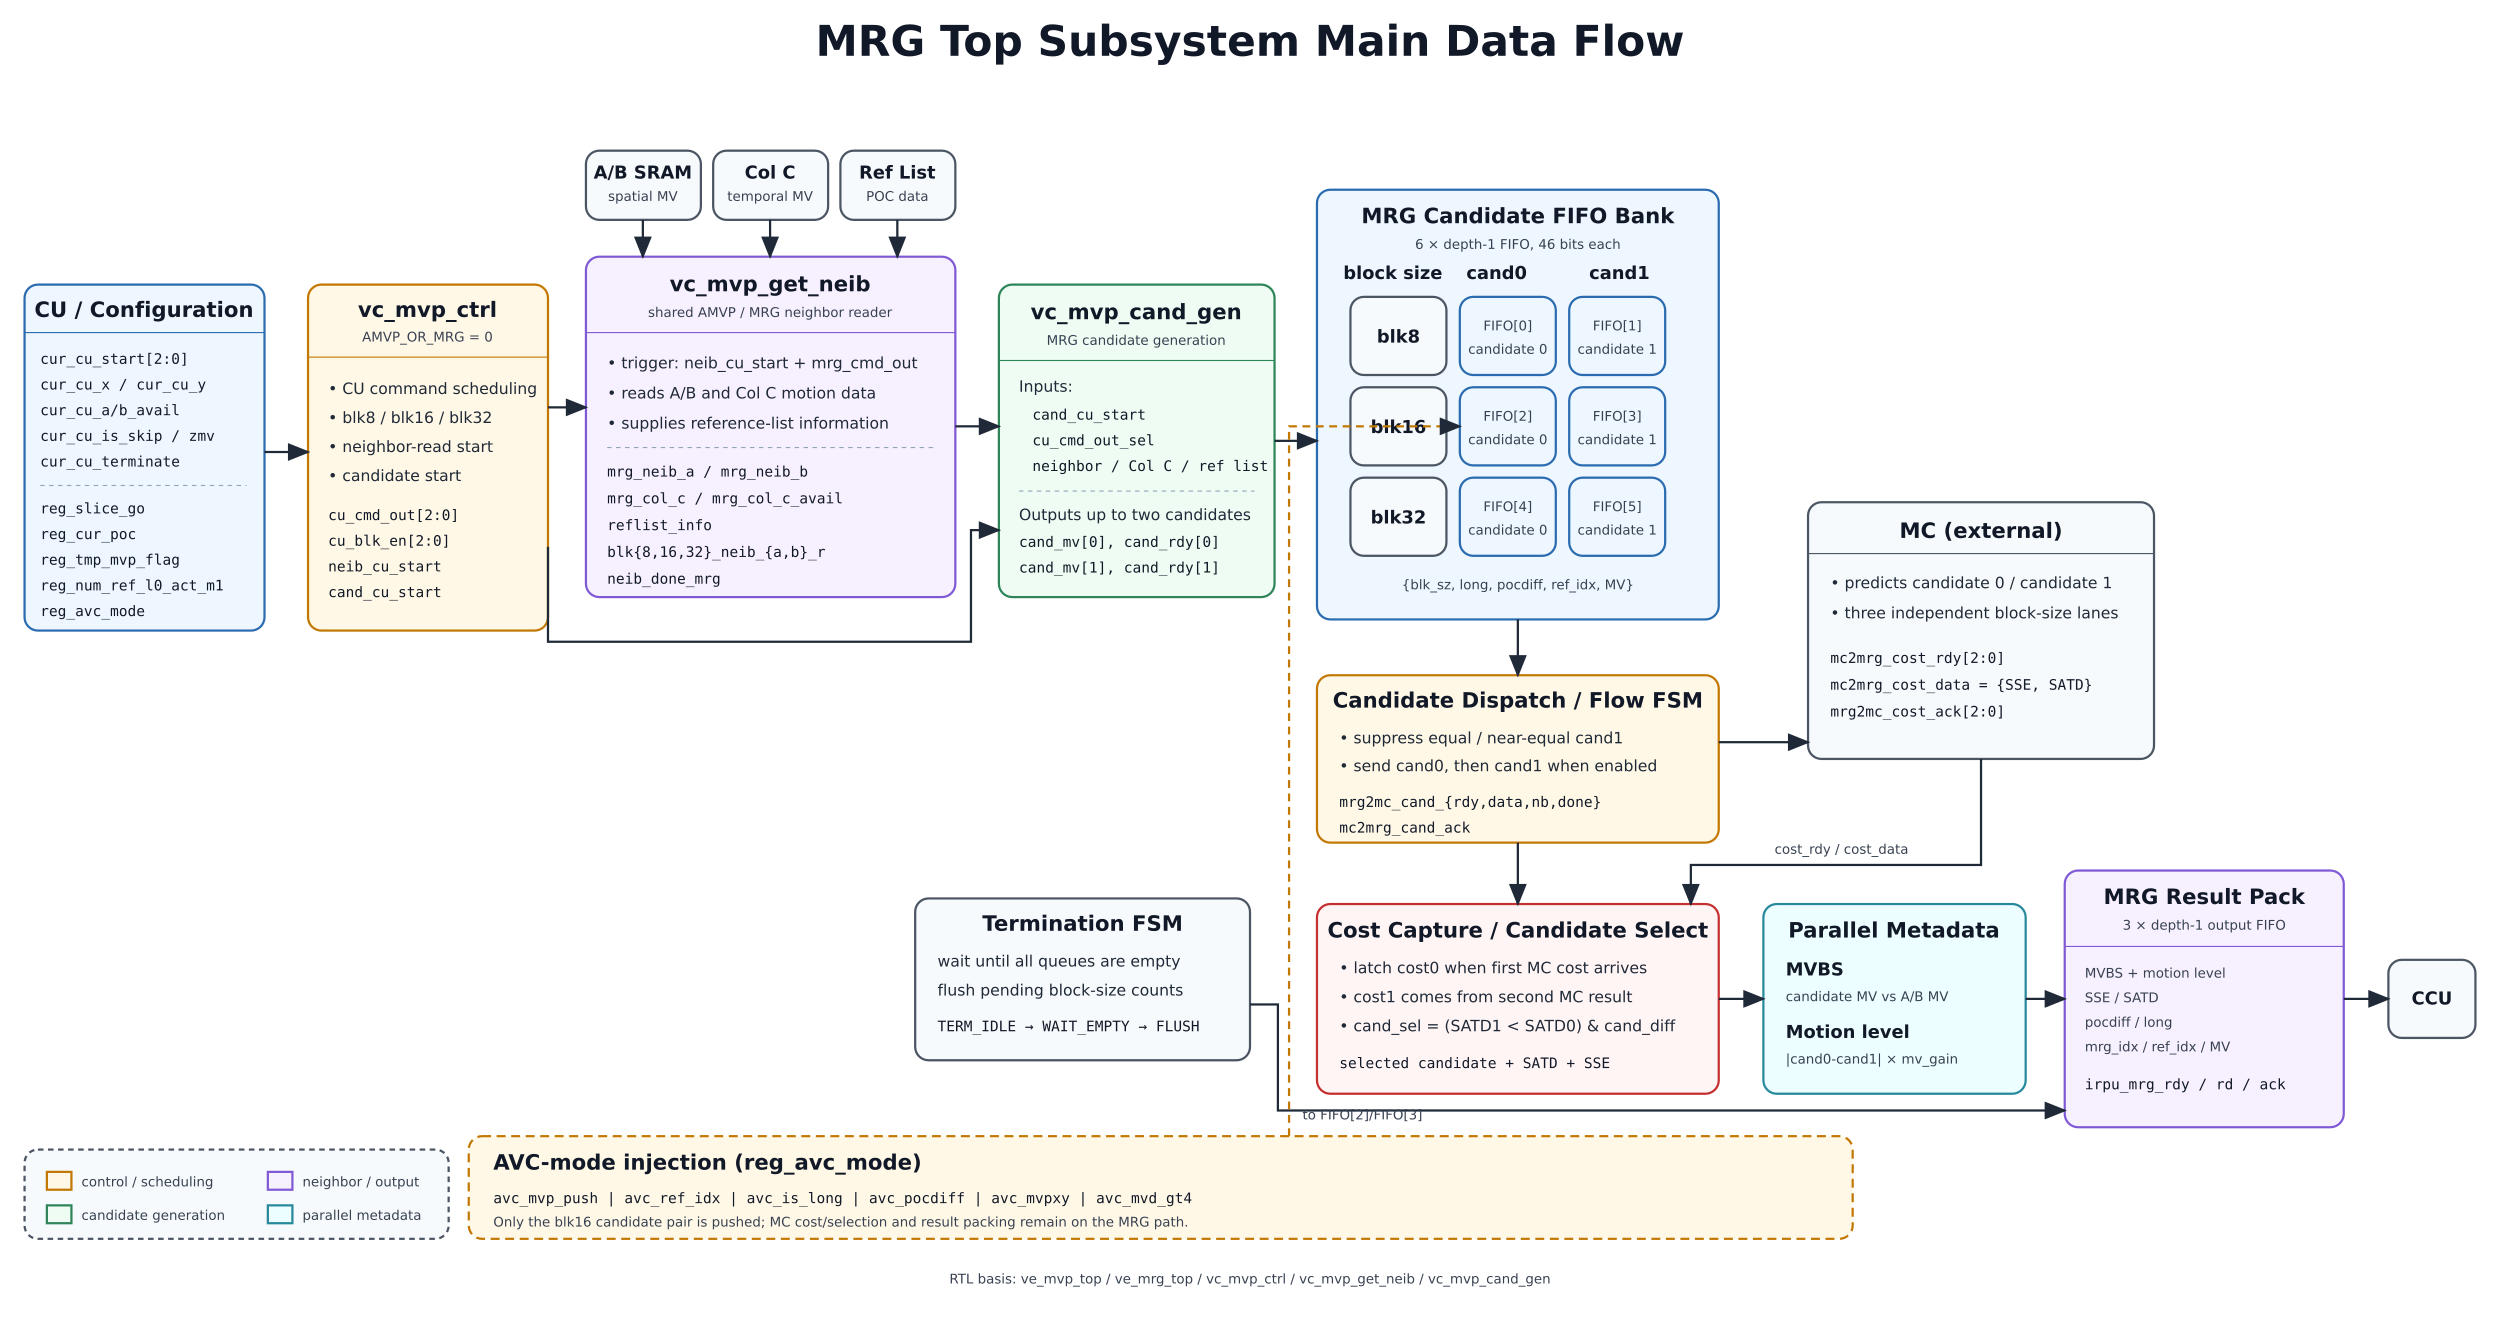
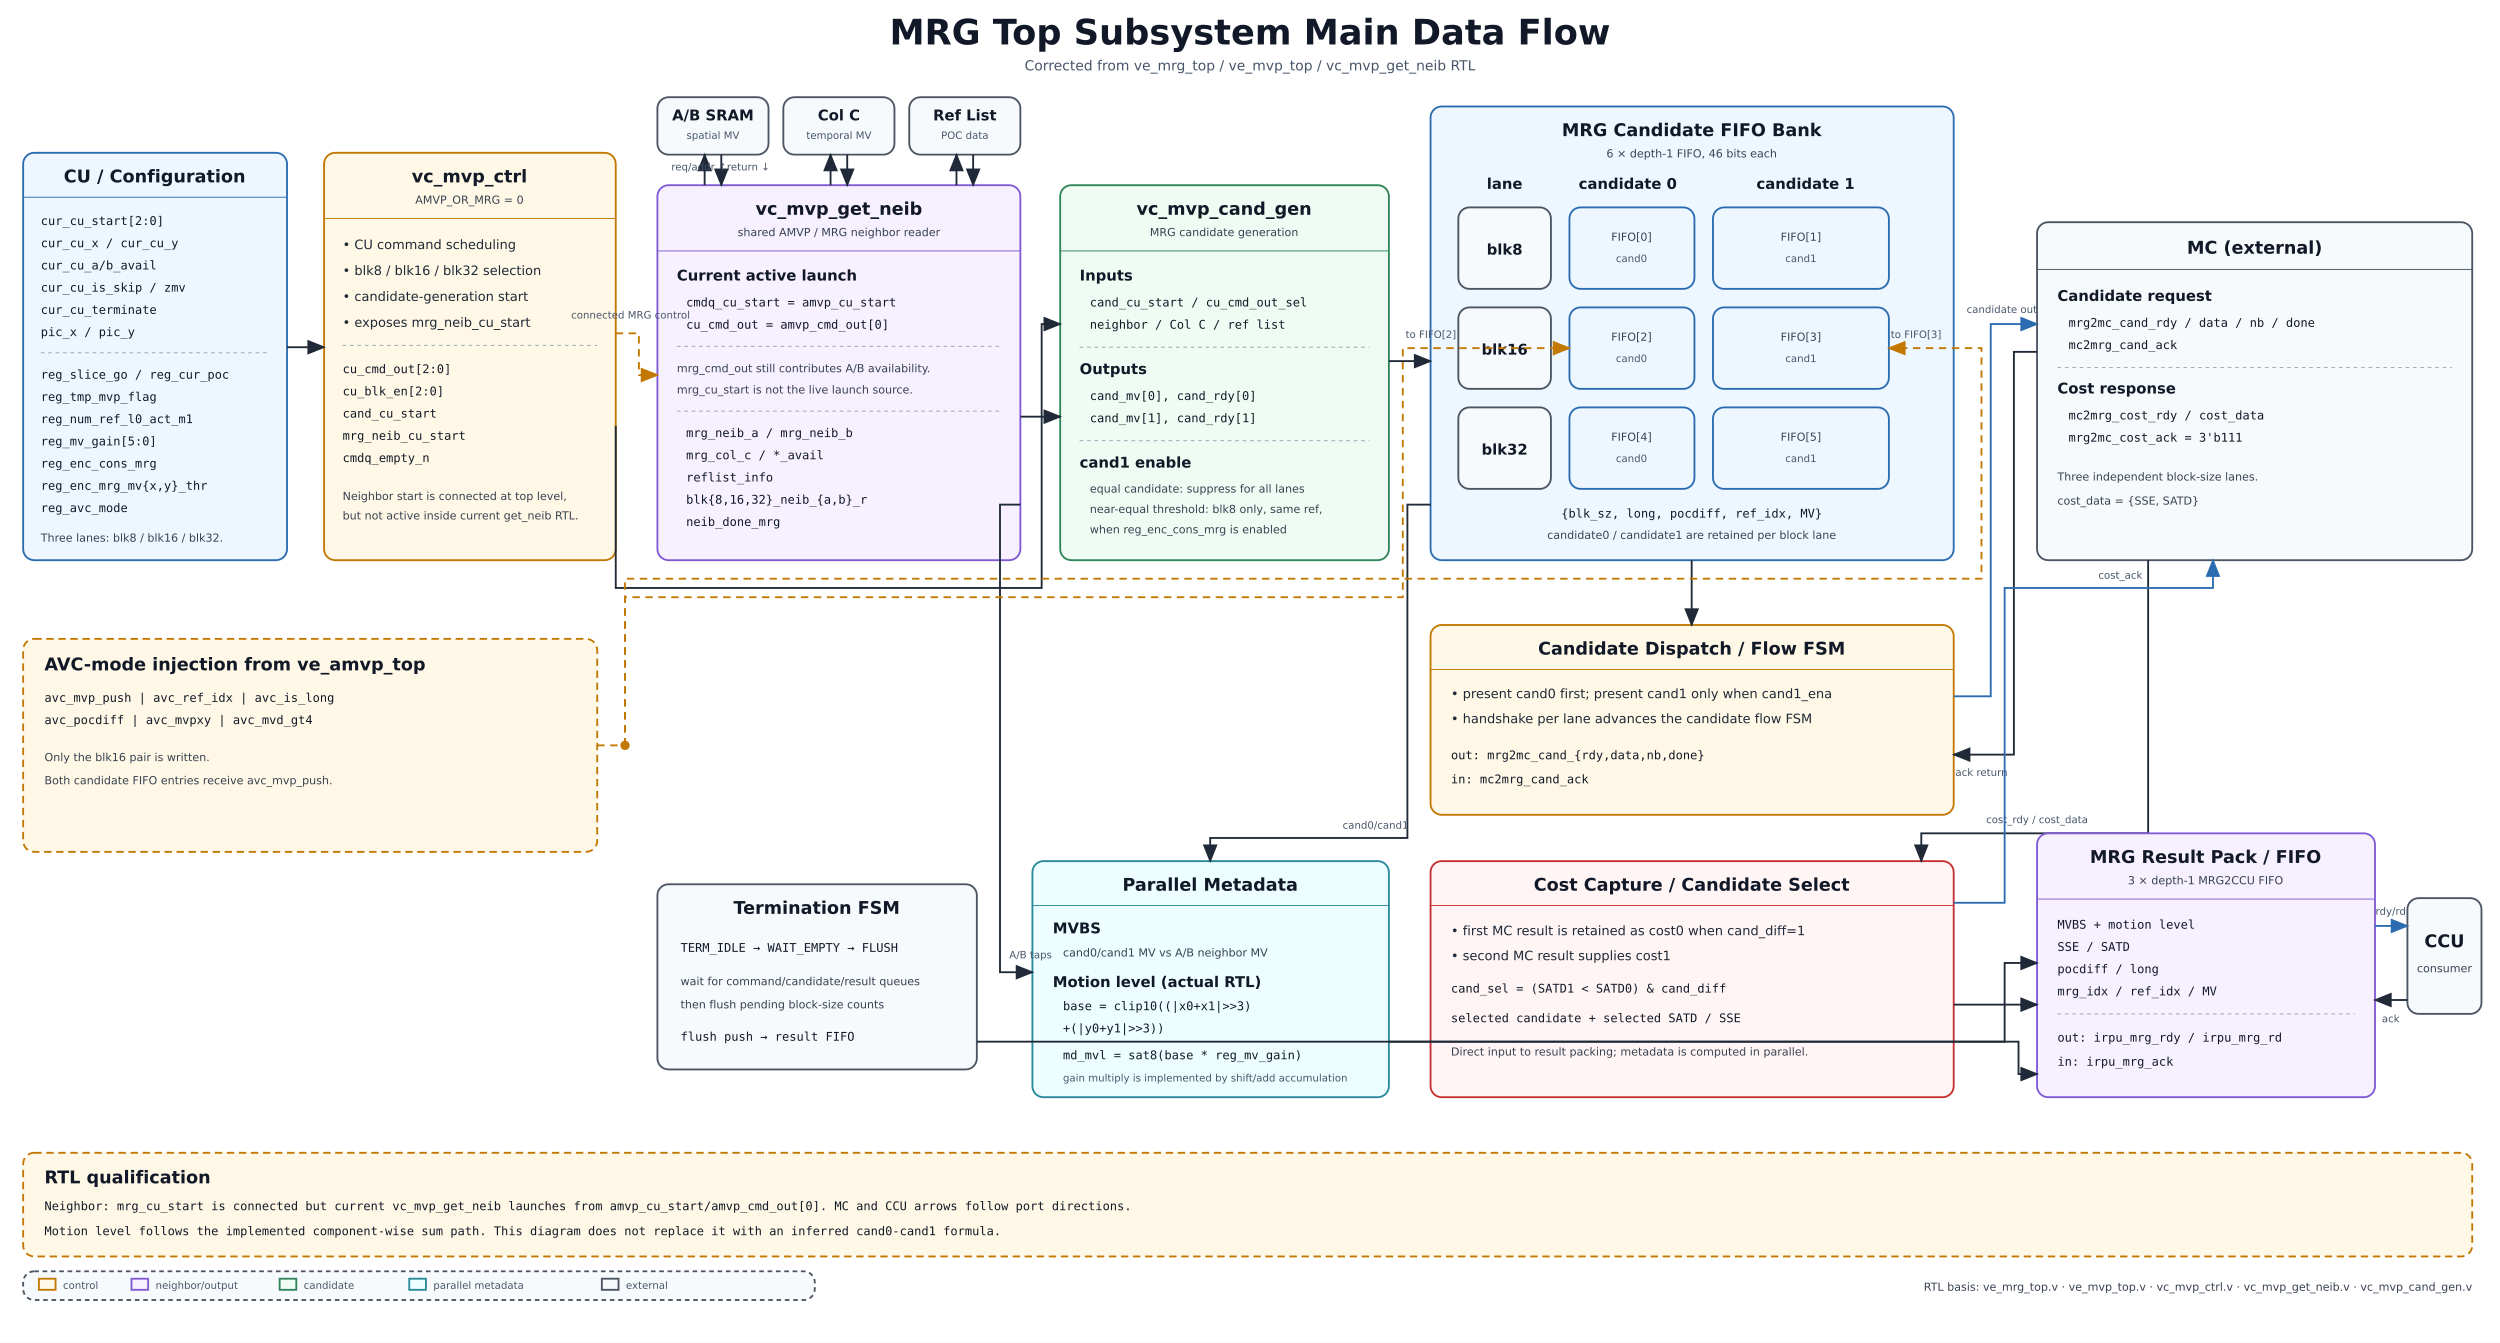
- <svg xmlns="http://www.w3.org/2000/svg" width="2240" height="1180" viewBox="0 0 2240 1180">
+ <svg xmlns="http://www.w3.org/2000/svg" width="2700" height="1450" viewBox="0 0 2700 1450">
  <defs>
    <marker id="arrow" markerWidth="10" markerHeight="8" refX="9" refY="4" orient="auto" markerUnits="strokeWidth">
      <path d="M0,0 L10,4 L0,8 Z" fill="#1f2937" />
    </marker>
+     <marker id="arrow-blue" markerWidth="10" markerHeight="8" refX="9" refY="4" orient="auto" markerUnits="strokeWidth">
+       <path d="M0,0 L10,4 L0,8 Z" fill="#2b6cb0" />
+     </marker>
+     <marker id="arrow-orange" markerWidth="10" markerHeight="8" refX="9" refY="4" orient="auto" markerUnits="strokeWidth">
+       <path d="M0,0 L10,4 L0,8 Z" fill="#c27803" />
+     </marker>
    <style>
-       .title{font:700 38px 'DejaVu Sans',sans-serif;fill:#111827}
-       .h1{font:700 19px 'DejaVu Sans',sans-serif;fill:#111827}
-       .h2{font:700 16px 'DejaVu Sans',sans-serif;fill:#111827}
-       .txt{font:14px 'DejaVu Sans',sans-serif;fill:#1f2937}
-       .sig{font:13px 'DejaVu Sans Mono',monospace;fill:#111827}
-       .small{font:12px 'DejaVu Sans',sans-serif;fill:#374151}
-       .line{fill:none;stroke:#1f2937;stroke-width:2;marker-end:url(#arrow)}
-       .dash{fill:none;stroke:#c27803;stroke-width:2;stroke-dasharray:7 5;marker-end:url(#arrow)}
-       .blue{fill:#eef7ff;stroke:#2b6cb0;stroke-width:2}
-       .orange{fill:#fff8e6;stroke:#c27803;stroke-width:2}
-       .purple{fill:#f7f0ff;stroke:#805ad5;stroke-width:2}
-       .green{fill:#effcf3;stroke:#2f855a;stroke-width:2}
-       .red{fill:#fff5f5;stroke:#c53030;stroke-width:2}
-       .cyan{fill:#ecfeff;stroke:#27899b;stroke-width:2}
-       .gray{fill:#f7fafc;stroke:#4b5563;stroke-width:2}
-       .round{rx:12;ry:12}
-       .sep{stroke:#94a3b8;stroke-width:1;stroke-dasharray:4 4}
+       .title{font:700 38px 'DejaVu Sans',sans-serif;fill:#111827}.subtitle{font:15px 'DejaVu Sans',sans-serif;fill:#475569}
+       .h1{font:700 19px 'DejaVu Sans',sans-serif;fill:#111827}.h2{font:700 16px 'DejaVu Sans',sans-serif;fill:#111827}
+       .txt{font:14px 'DejaVu Sans',sans-serif;fill:#1f2937}.sig{font:13px 'DejaVu Sans Mono',monospace;fill:#111827}
+       .small{font:12px 'DejaVu Sans',sans-serif;fill:#374151}.tiny{font:11px 'DejaVu Sans',sans-serif;fill:#475569}
+       .line{fill:none;stroke:#1f2937;stroke-width:2;marker-end:url(#arrow)}.blue-line{fill:none;stroke:#2b6cb0;stroke-width:2;marker-end:url(#arrow-blue)}
+       .dash{fill:none;stroke:#c27803;stroke-width:2;stroke-dasharray:8 6;marker-end:url(#arrow-orange)}.plain-dash{fill:none;stroke:#c27803;stroke-width:2;stroke-dasharray:8 6}
+       .blue{fill:#eef7ff;stroke:#2b6cb0;stroke-width:2}.orange{fill:#fff8e6;stroke:#c27803;stroke-width:2}
+       .purple{fill:#f7f0ff;stroke:#805ad5;stroke-width:2}.green{fill:#effcf3;stroke:#2f855a;stroke-width:2}
+       .red{fill:#fff5f5;stroke:#c53030;stroke-width:2}.cyan{fill:#ecfeff;stroke:#27899b;stroke-width:2}
+       .gray{fill:#f7fafc;stroke:#4b5563;stroke-width:2}.round{rx:12;ry:12}.sep{stroke:#94a3b8;stroke-width:1;stroke-dasharray:4 4}
    </style>
  </defs>
-   <rect x="0" y="0" width="2240" height="1180" fill="#ffffff" />
-   <text x="1120" y="50" text-anchor="middle" class="title">MRG Top Subsystem Main Data Flow</text>
-   <rect x="22" y="255" width="215" height="310" class="blue round" />
-   <text x="129" y="284" text-anchor="middle" class="h1">CU / Configuration</text>
-   <line x1="22" y1="298" x2="237" y2="298" stroke="#2b6cb0" />
-   <text x="36" y="326" class="sig">cur_cu_start[2:0]</text>
-   <text x="36" y="349" class="sig">cur_cu_x / cur_cu_y</text>
-   <text x="36" y="372" class="sig">cur_cu_a/b_avail</text>
-   <text x="36" y="395" class="sig">cur_cu_is_skip / zmv</text>
-   <text x="36" y="418" class="sig">cur_cu_terminate</text>
-   <line x1="36" y1="435" x2="221" y2="435" class="sep" />
-   <text x="36" y="460" class="sig">reg_slice_go</text>
-   <text x="36" y="483" class="sig">reg_cur_poc</text>
-   <text x="36" y="506" class="sig">reg_tmp_mvp_flag</text>
-   <text x="36" y="529" class="sig">reg_num_ref_l0_act_m1</text>
-   <text x="36" y="552" class="sig">reg_avc_mode</text>
-   <rect x="276" y="255" width="215" height="310" class="orange round" />
-   <text x="383" y="284" text-anchor="middle" class="h1">vc_mvp_ctrl</text>
-   <text x="383" y="306" text-anchor="middle" class="small">AMVP_OR_MRG = 0</text>
-   <line x1="276" y1="320" x2="491" y2="320" stroke="#c27803" />
-   <text x="294" y="353" class="txt">• CU command scheduling</text>
-   <text x="294" y="379" class="txt">• blk8 / blk16 / blk32</text>
-   <text x="294" y="405" class="txt">• neighbor-read start</text>
-   <text x="294" y="431" class="txt">• candidate start</text>
-   <text x="294" y="466" class="sig">cu_cmd_out[2:0]</text>
-   <text x="294" y="489" class="sig">cu_blk_en[2:0]</text>
-   <text x="294" y="512" class="sig">neib_cu_start</text>
-   <text x="294" y="535" class="sig">cand_cu_start</text>
-   <path d="M237 405 H276" class="line" />
-   <rect x="525" y="135" width="103" height="62" class="gray round" />
-   <rect x="639" y="135" width="103" height="62" class="gray round" />
-   <rect x="753" y="135" width="103" height="62" class="gray round" />
-   <text x="576" y="160" text-anchor="middle" class="h2">A/B SRAM</text>
-   <text x="576" y="180" text-anchor="middle" class="small">spatial MV</text>
-   <text x="690" y="160" text-anchor="middle" class="h2">Col C</text>
-   <text x="690" y="180" text-anchor="middle" class="small">temporal MV</text>
-   <text x="804" y="160" text-anchor="middle" class="h2">Ref List</text>
-   <text x="804" y="180" text-anchor="middle" class="small">POC data</text>
-   <rect x="525" y="230" width="331" height="305" class="purple round" />
-   <text x="690" y="261" text-anchor="middle" class="h1">vc_mvp_get_neib</text>
-   <text x="690" y="284" text-anchor="middle" class="small">shared AMVP / MRG neighbor reader</text>
-   <line x1="525" y1="298" x2="856" y2="298" stroke="#805ad5" />
-   <text x="544" y="330" class="txt">• trigger: neib_cu_start + mrg_cmd_out</text>
-   <text x="544" y="357" class="txt">• reads A/B and Col C motion data</text>
-   <text x="544" y="384" class="txt">• supplies reference-list information</text>
-   <line x1="544" y1="401" x2="837" y2="401" class="sep" />
-   <text x="544" y="427" class="sig">mrg_neib_a / mrg_neib_b</text>
-   <text x="544" y="451" class="sig">mrg_col_c / mrg_col_c_avail</text>
-   <text x="544" y="475" class="sig">reflist_info</text>
-   <text x="544" y="499" class="sig">blk{8,16,32}_neib_{a,b}_r</text>
-   <text x="544" y="523" class="sig">neib_done_mrg</text>
-   <path d="M576 197 V230" class="line" />
-   <path d="M690 197 V230" class="line" />
-   <path d="M804 197 V230" class="line" />
-   <path d="M491 365 H525" class="line" />
-   <rect x="895" y="255" width="247" height="280" class="green round" />
-   <text x="1018" y="286" text-anchor="middle" class="h1">vc_mvp_cand_gen</text>
-   <text x="1018" y="309" text-anchor="middle" class="small">MRG candidate generation</text>
-   <line x1="895" y1="323" x2="1142" y2="323" stroke="#2f855a" />
-   <text x="913" y="351" class="txt">Inputs:</text>
-   <text x="925" y="376" class="sig">cand_cu_start</text>
-   <text x="925" y="399" class="sig">cu_cmd_out_sel</text>
-   <text x="925" y="422" class="sig">neighbor / Col C / ref list</text>
-   <line x1="913" y1="440" x2="1124" y2="440" class="sep" />
-   <text x="913" y="466" class="txt">Outputs up to two candidates</text>
-   <text x="913" y="490" class="sig">cand_mv[0], cand_rdy[0]</text>
-   <text x="913" y="513" class="sig">cand_mv[1], cand_rdy[1]</text>
-   <path d="M856 382 H895" class="line" />
-   <path d="M491 490 V575 H870 V475 H895" class="line" />
-   <rect x="1180" y="170" width="360" height="385" class="blue round" />
-   <text x="1360" y="200" text-anchor="middle" class="h1">MRG Candidate FIFO Bank</text>
-   <text x="1360" y="223" text-anchor="middle" class="small">6 × depth-1 FIFO, 46 bits each</text>
-   <text x="1248" y="250" text-anchor="middle" class="h2">block size</text>
-   <text x="1341" y="250" text-anchor="middle" class="h2">cand0</text>
-   <text x="1451" y="250" text-anchor="middle" class="h2">cand1</text>
-   <rect x="1210" y="266" width="86" height="70" class="gray round" />
-   <rect x="1308" y="266" width="86" height="70" class="blue round" />
-   <rect x="1406" y="266" width="86" height="70" class="blue round" />
-   <text x="1253" y="307" text-anchor="middle" class="h2">blk8</text>
-   <text x="1351" y="296" text-anchor="middle" class="small">FIFO[0]</text>
-   <text x="1351" y="317" text-anchor="middle" class="small">candidate 0</text>
-   <text x="1449" y="296" text-anchor="middle" class="small">FIFO[1]</text>
-   <text x="1449" y="317" text-anchor="middle" class="small">candidate 1</text>
-   <rect x="1210" y="347" width="86" height="70" class="gray round" />
-   <rect x="1308" y="347" width="86" height="70" class="blue round" />
-   <rect x="1406" y="347" width="86" height="70" class="blue round" />
-   <text x="1253" y="388" text-anchor="middle" class="h2">blk16</text>
-   <text x="1351" y="377" text-anchor="middle" class="small">FIFO[2]</text>
-   <text x="1351" y="398" text-anchor="middle" class="small">candidate 0</text>
-   <text x="1449" y="377" text-anchor="middle" class="small">FIFO[3]</text>
-   <text x="1449" y="398" text-anchor="middle" class="small">candidate 1</text>
-   <rect x="1210" y="428" width="86" height="70" class="gray round" />
-   <rect x="1308" y="428" width="86" height="70" class="blue round" />
-   <rect x="1406" y="428" width="86" height="70" class="blue round" />
-   <text x="1253" y="469" text-anchor="middle" class="h2">blk32</text>
-   <text x="1351" y="458" text-anchor="middle" class="small">FIFO[4]</text>
-   <text x="1351" y="479" text-anchor="middle" class="small">candidate 0</text>
-   <text x="1449" y="458" text-anchor="middle" class="small">FIFO[5]</text>
-   <text x="1449" y="479" text-anchor="middle" class="small">candidate 1</text>
-   <text x="1360" y="528" text-anchor="middle" class="small">{blk_sz, long, pocdiff, ref_idx, MV}</text>
-   <path d="M1142 395 H1180" class="line" />
-   <rect x="1180" y="605" width="360" height="150" class="orange round" />
-   <text x="1360" y="634" text-anchor="middle" class="h1">Candidate Dispatch / Flow FSM</text>
-   <text x="1200" y="666" class="txt">• suppress equal / near-equal cand1</text>
-   <text x="1200" y="691" class="txt">• send cand0, then cand1 when enabled</text>
-   <text x="1200" y="723" class="sig">mrg2mc_cand_{rdy,data,nb,done}</text>
-   <text x="1200" y="746" class="sig">mc2mrg_cand_ack</text>
-   <path d="M1360 555 V605" class="line" />
-   <rect x="1620" y="450" width="310" height="230" class="gray round" />
-   <text x="1775" y="482" text-anchor="middle" class="h1">MC (external)</text>
-   <line x1="1620" y1="496" x2="1930" y2="496" stroke="#4b5563" />
-   <text x="1640" y="527" class="txt">• predicts candidate 0 / candidate 1</text>
-   <text x="1640" y="554" class="txt">• three independent block-size lanes</text>
-   <text x="1640" y="594" class="sig">mc2mrg_cost_rdy[2:0]</text>
-   <text x="1640" y="618" class="sig">mc2mrg_cost_data = {SSE, SATD}</text>
-   <text x="1640" y="642" class="sig">mrg2mc_cost_ack[2:0]</text>
-   <path d="M1540 665 H1620" class="line" />
-   <rect x="1180" y="810" width="360" height="170" class="red round" />
-   <text x="1360" y="840" text-anchor="middle" class="h1">Cost Capture / Candidate Select</text>
-   <text x="1200" y="872" class="txt">• latch cost0 when first MC cost arrives</text>
-   <text x="1200" y="898" class="txt">• cost1 comes from second MC result</text>
-   <text x="1200" y="924" class="txt">• cand_sel = (SATD1 &lt; SATD0) &amp; cand_diff</text>
-   <text x="1200" y="957" class="sig">selected candidate + SATD + SSE</text>
-   <path d="M1775 680 V775 H1515 V810" class="line" />
-   <text x="1650" y="765" text-anchor="middle" class="small">cost_rdy / cost_data</text>
-   <path d="M1360 755 V810" class="line" />
-   <rect x="1580" y="810" width="235" height="170" class="cyan round" />
-   <text x="1697" y="840" text-anchor="middle" class="h1">Parallel Metadata</text>
-   <text x="1600" y="874" class="h2">MVBS</text>
-   <text x="1600" y="897" class="small">candidate MV vs A/B MV</text>
-   <text x="1600" y="930" class="h2">Motion level</text>
-   <text x="1600" y="953" class="small">|cand0-cand1| × mv_gain</text>
-   <path d="M1540 895 H1580" class="line" />
-   <rect x="1850" y="780" width="250" height="230" class="purple round" />
-   <text x="1975" y="810" text-anchor="middle" class="h1">MRG Result Pack</text>
-   <text x="1975" y="833" text-anchor="middle" class="small">3 × depth-1 output FIFO</text>
-   <line x1="1850" y1="848" x2="2100" y2="848" stroke="#805ad5" />
-   <text x="1868" y="876" class="small">MVBS + motion level</text>
-   <text x="1868" y="898" class="small">SSE / SATD</text>
-   <text x="1868" y="920" class="small">pocdiff / long</text>
-   <text x="1868" y="942" class="small">mrg_idx / ref_idx / MV</text>
-   <text x="1868" y="976" class="sig">irpu_mrg_rdy / rd / ack</text>
-   <path d="M1815 895 H1850" class="line" />
-   <rect x="2140" y="860" width="78" height="70" class="gray round" />
-   <text x="2179" y="900" text-anchor="middle" class="h2">CCU</text>
-   <path d="M2100 895 H2140" class="line" />
-   <rect x="820" y="805" width="300" height="145" class="gray round" />
-   <text x="970" y="834" text-anchor="middle" class="h1">Termination FSM</text>
-   <text x="840" y="866" class="txt">wait until all queues are empty</text>
-   <text x="840" y="892" class="txt">flush pending block-size counts</text>
-   <text x="840" y="924" class="sig">TERM_IDLE → WAIT_EMPTY → FLUSH</text>
-   <path d="M1120 900 H1145 V995 H1850" class="line" />
-   <rect x="420" y="1018" width="1240" height="92" class="orange round" stroke-dasharray="8 5" />
-   <text x="442" y="1048" class="h1">AVC-mode injection (reg_avc_mode)</text>
-   <text x="442" y="1078" class="sig">avc_mvp_push | avc_ref_idx | avc_is_long | avc_pocdiff | avc_mvpxy | avc_mvd_gt4</text>
-   <text x="442" y="1099" class="small">Only the blk16 candidate pair is pushed; MC cost/selection and result packing remain on the MRG path.</text>
-   <path d="M1155 1018 V382 H1308" class="dash" />
-   <text x="1167" y="1003" class="small">to FIFO[2]/FIFO[3]</text>
-   <rect x="22" y="1030" width="380" height="80" class="gray round" stroke-dasharray="5 4" />
-   <rect x="42" y="1050" width="22" height="16" class="orange" />
-   <text x="73" y="1063" class="small">control / scheduling</text>
-   <rect x="240" y="1050" width="22" height="16" class="purple" />
-   <text x="271" y="1063" class="small">neighbor / output</text>
-   <rect x="42" y="1080" width="22" height="16" class="green" />
-   <text x="73" y="1093" class="small">candidate generation</text>
-   <rect x="240" y="1080" width="22" height="16" class="cyan" />
-   <text x="271" y="1093" class="small">parallel metadata</text>
-   <text x="1120" y="1150" text-anchor="middle" class="small">RTL basis: ve_mvp_top / ve_mrg_top / vc_mvp_ctrl / vc_mvp_get_neib / vc_mvp_cand_gen</text>
+   <rect width="2700" height="1450" fill="#fff" />
+   <text x="1350" y="48" text-anchor="middle" class="title">MRG Top Subsystem Main Data Flow</text>
+   <text x="1350" y="76" text-anchor="middle" class="subtitle">Corrected from ve_mrg_top / ve_mvp_top / vc_mvp_get_neib RTL</text>
+   <rect x="25" y="165" width="285" height="440" class="blue round" />
+   <text x="167" y="197" text-anchor="middle" class="h1">CU / Configuration</text>
+   <line x1="25" y1="213" x2="310" y2="213" stroke="#2b6cb0" />
+   <text x="44" y="243" class="sig">cur_cu_start[2:0]</text>
+   <text x="44" y="267" class="sig">cur_cu_x / cur_cu_y</text>
+   <text x="44" y="291" class="sig">cur_cu_a/b_avail</text>
+   <text x="44" y="315" class="sig">cur_cu_is_skip / zmv</text>
+   <text x="44" y="339" class="sig">cur_cu_terminate</text>
+   <text x="44" y="363" class="sig">pic_x / pic_y</text>
+   <line x1="44" y1="381" x2="290" y2="381" class="sep" />
+   <text x="44" y="409" class="sig">reg_slice_go / reg_cur_poc</text>
+   <text x="44" y="433" class="sig">reg_tmp_mvp_flag</text>
+   <text x="44" y="457" class="sig">reg_num_ref_l0_act_m1</text>
+   <text x="44" y="481" class="sig">reg_mv_gain[5:0]</text>
+   <text x="44" y="505" class="sig">reg_enc_cons_mrg</text>
+   <text x="44" y="529" class="sig">reg_enc_mrg_mv{x,y}_thr</text>
+   <text x="44" y="553" class="sig">reg_avc_mode</text>
+   <text x="44" y="585" class="small">Three lanes: blk8 / blk16 / blk32.</text>
+   <rect x="350" y="165" width="315" height="440" class="orange round" />
+   <text x="507" y="197" text-anchor="middle" class="h1">vc_mvp_ctrl</text>
+   <text x="507" y="220" text-anchor="middle" class="small">AMVP_OR_MRG = 0</text>
+   <line x1="350" y1="236" x2="665" y2="236" stroke="#c27803" />
+   <text x="370" y="269" class="txt">• CU command scheduling</text>
+   <text x="370" y="297" class="txt">• blk8 / blk16 / blk32 selection</text>
+   <text x="370" y="325" class="txt">• candidate-generation start</text>
+   <text x="370" y="353" class="txt">• exposes mrg_neib_cu_start</text>
+   <line x1="370" y1="373" x2="645" y2="373" class="sep" />
+   <text x="370" y="403" class="sig">cu_cmd_out[2:0]</text>
+   <text x="370" y="427" class="sig">cu_blk_en[2:0]</text>
+   <text x="370" y="451" class="sig">cand_cu_start</text>
+   <text x="370" y="475" class="sig">mrg_neib_cu_start</text>
+   <text x="370" y="499" class="sig">cmdq_empty_n</text>
+   <text x="370" y="540" class="small">Neighbor start is connected at top level,</text>
+   <text x="370" y="561" class="small">but not active inside current get_neib RTL.</text>
+   <path d="M310 375 H350" class="line" />
+   <rect x="710" y="105" width="120" height="62" class="gray round" />
+   <rect x="846" y="105" width="120" height="62" class="gray round" />
+   <rect x="982" y="105" width="120" height="62" class="gray round" />
+   <text x="770" y="130" text-anchor="middle" class="h2">A/B SRAM</text>
+   <text x="770" y="150" text-anchor="middle" class="tiny">spatial MV</text>
+   <text x="906" y="130" text-anchor="middle" class="h2">Col C</text>
+   <text x="906" y="150" text-anchor="middle" class="tiny">temporal MV</text>
+   <text x="1042" y="130" text-anchor="middle" class="h2">Ref List</text>
+   <text x="1042" y="150" text-anchor="middle" class="tiny">POC data</text>
+   <rect x="710" y="200" width="392" height="405" class="purple round" />
+   <text x="906" y="232" text-anchor="middle" class="h1">vc_mvp_get_neib</text>
+   <text x="906" y="255" text-anchor="middle" class="small">shared AMVP / MRG neighbor reader</text>
+   <line x1="710" y1="271" x2="1102" y2="271" stroke="#805ad5" />
+   <text x="731" y="303" class="h2">Current active launch</text>
+   <text x="741" y="331" class="sig">cmdq_cu_start = amvp_cu_start</text>
+   <text x="741" y="355" class="sig">cu_cmd_out = amvp_cmd_out[0]</text>
+   <line x1="731" y1="374" x2="1081" y2="374" class="sep" />
+   <text x="731" y="402" class="small">mrg_cmd_out still contributes A/B availability.</text>
+   <text x="731" y="425" class="small">mrg_cu_start is not the live launch source.</text>
+   <line x1="731" y1="444" x2="1081" y2="444" class="sep" />
+   <text x="741" y="472" class="sig">mrg_neib_a / mrg_neib_b</text>
+   <text x="741" y="496" class="sig">mrg_col_c / *_avail</text>
+   <text x="741" y="520" class="sig">reflist_info</text>
+   <text x="741" y="544" class="sig">blk{8,16,32}_neib_{a,b}_r</text>
+   <text x="741" y="568" class="sig">neib_done_mrg</text>
+   <path d="M665 360 H690 V405 H710" class="dash" />
+   <text x="681" y="344" text-anchor="middle" class="tiny">connected MRG control</text>
+   <path d="M761 200 V167" class="line" />
+   <path d="M779 167 V200" class="line" />
+   <path d="M897 200 V167" class="line" />
+   <path d="M915 167 V200" class="line" />
+   <path d="M1033 200 V167" class="line" />
+   <path d="M1051 167 V200" class="line" />
+   <text x="725" y="184" class="tiny">req/addr ↑</text>
+   <text x="785" y="184" class="tiny">return ↓</text>
+   <rect x="1145" y="200" width="355" height="405" class="green round" />
+   <text x="1322" y="232" text-anchor="middle" class="h1">vc_mvp_cand_gen</text>
+   <text x="1322" y="255" text-anchor="middle" class="small">MRG candidate generation</text>
+   <line x1="1145" y1="271" x2="1500" y2="271" stroke="#2f855a" />
+   <text x="1166" y="303" class="h2">Inputs</text>
+   <text x="1177" y="331" class="sig">cand_cu_start / cu_cmd_out_sel</text>
+   <text x="1177" y="355" class="sig">neighbor / Col C / ref list</text>
+   <line x1="1166" y1="375" x2="1479" y2="375" class="sep" />
+   <text x="1166" y="404" class="h2">Outputs</text>
+   <text x="1177" y="432" class="sig">cand_mv[0], cand_rdy[0]</text>
+   <text x="1177" y="456" class="sig">cand_mv[1], cand_rdy[1]</text>
+   <line x1="1166" y1="476" x2="1479" y2="476" class="sep" />
+   <text x="1166" y="505" class="h2">cand1 enable</text>
+   <text x="1177" y="532" class="small">equal candidate: suppress for all lanes</text>
+   <text x="1177" y="554" class="small">near-equal threshold: blk8 only, same ref,</text>
+   <text x="1177" y="576" class="small">when reg_enc_cons_mrg is enabled</text>
+   <path d="M1102 450 H1145" class="line" />
+   <path d="M665 460 V635 H1125 V350 H1145" class="line" />
+   <rect x="1545" y="115" width="565" height="490" class="blue round" />
+   <text x="1827" y="147" text-anchor="middle" class="h1">MRG Candidate FIFO Bank</text>
+   <text x="1827" y="170" text-anchor="middle" class="small">6 × depth-1 FIFO, 46 bits each</text>
+   <text x="1625" y="204" text-anchor="middle" class="h2">lane</text>
+   <text x="1758" y="204" text-anchor="middle" class="h2">candidate 0</text>
+   <text x="1950" y="204" text-anchor="middle" class="h2">candidate 1</text>
+   <rect x="1575" y="224" width="100" height="88" class="gray round" />
+   <rect x="1695" y="224" width="135" height="88" class="blue round" />
+   <rect x="1850" y="224" width="190" height="88" class="blue round" />
+   <text x="1625" y="275" text-anchor="middle" class="h2">blk8</text>
+   <text x="1762" y="260" text-anchor="middle" class="small">FIFO[0]</text>
+   <text x="1762" y="283" text-anchor="middle" class="tiny">cand0</text>
+   <text x="1945" y="260" text-anchor="middle" class="small">FIFO[1]</text>
+   <text x="1945" y="283" text-anchor="middle" class="tiny">cand1</text>
+   <rect x="1575" y="332" width="100" height="88" class="gray round" />
+   <rect x="1695" y="332" width="135" height="88" class="blue round" />
+   <rect x="1850" y="332" width="190" height="88" class="blue round" />
+   <text x="1625" y="383" text-anchor="middle" class="h2">blk16</text>
+   <text x="1762" y="368" text-anchor="middle" class="small">FIFO[2]</text>
+   <text x="1762" y="391" text-anchor="middle" class="tiny">cand0</text>
+   <text x="1945" y="368" text-anchor="middle" class="small">FIFO[3]</text>
+   <text x="1945" y="391" text-anchor="middle" class="tiny">cand1</text>
+   <rect x="1575" y="440" width="100" height="88" class="gray round" />
+   <rect x="1695" y="440" width="135" height="88" class="blue round" />
+   <rect x="1850" y="440" width="190" height="88" class="blue round" />
+   <text x="1625" y="491" text-anchor="middle" class="h2">blk32</text>
+   <text x="1762" y="476" text-anchor="middle" class="small">FIFO[4]</text>
+   <text x="1762" y="499" text-anchor="middle" class="tiny">cand0</text>
+   <text x="1945" y="476" text-anchor="middle" class="small">FIFO[5]</text>
+   <text x="1945" y="499" text-anchor="middle" class="tiny">cand1</text>
+   <text x="1827" y="559" text-anchor="middle" class="sig">{blk_sz, long, pocdiff, ref_idx, MV}</text>
+   <text x="1827" y="582" text-anchor="middle" class="small">candidate0 / candidate1 are retained per block lane</text>
+   <path d="M1500 390 H1545" class="line" />
+   <rect x="2200" y="240" width="470" height="365" class="gray round" />
+   <text x="2435" y="274" text-anchor="middle" class="h1">MC (external)</text>
+   <line x1="2200" y1="291" x2="2670" y2="291" stroke="#4b5563" />
+   <text x="2222" y="325" class="h2">Candidate request</text>
+   <text x="2234" y="353" class="sig">mrg2mc_cand_rdy / data / nb / done</text>
+   <text x="2234" y="377" class="sig">mc2mrg_cand_ack</text>
+   <line x1="2222" y1="397" x2="2648" y2="397" class="sep" />
+   <text x="2222" y="425" class="h2">Cost response</text>
+   <text x="2234" y="453" class="sig">mc2mrg_cost_rdy / cost_data</text>
+   <text x="2234" y="477" class="sig">mrg2mc_cost_ack = 3'b111</text>
+   <text x="2222" y="519" class="small">Three independent block-size lanes.</text>
+   <text x="2222" y="545" class="small">cost_data = {SSE, SATD}</text>
+   <rect x="1545" y="675" width="565" height="205" class="orange round" />
+   <text x="1827" y="707" text-anchor="middle" class="h1">Candidate Dispatch / Flow FSM</text>
+   <line x1="1545" y1="723" x2="2110" y2="723" stroke="#c27803" />
+   <text x="1567" y="754" class="txt">• present cand0 first; present cand1 only when cand1_ena</text>
+   <text x="1567" y="781" class="txt">• handshake per lane advances the candidate flow FSM</text>
+   <text x="1567" y="820" class="sig">out: mrg2mc_cand_{rdy,data,nb,done}</text>
+   <text x="1567" y="846" class="sig">in:  mc2mrg_cand_ack</text>
+   <path d="M1827 605 V675" class="line" />
+   <path d="M2110 752 H2150 V350 H2200" class="blue-line" />
+   <text x="2162" y="338" text-anchor="middle" class="tiny">candidate out</text>
+   <path d="M2200 380 H2175 V815 H2110" class="line" />
+   <text x="2140" y="838" text-anchor="middle" class="tiny">ack return</text>
+   <rect x="1545" y="930" width="565" height="255" class="red round" />
+   <text x="1827" y="962" text-anchor="middle" class="h1">Cost Capture / Candidate Select</text>
+   <line x1="1545" y1="978" x2="2110" y2="978" stroke="#c53030" />
+   <text x="1567" y="1010" class="txt">• first MC result is retained as cost0 when cand_diff=1</text>
+   <text x="1567" y="1037" class="txt">• second MC result supplies cost1</text>
+   <text x="1567" y="1072" class="sig">cand_sel = (SATD1 &lt; SATD0) &amp; cand_diff</text>
+   <text x="1567" y="1104" class="sig">selected candidate + selected SATD / SSE</text>
+   <text x="1567" y="1140" class="small">Direct input to result packing; metadata is computed in parallel.</text>
+   <path d="M2320 605 V900 H2075 V930" class="line" />
+   <text x="2200" y="889" text-anchor="middle" class="tiny">cost_rdy / cost_data</text>
+   <path d="M2110 975 H2165 V635 H2390 V605" class="blue-line" />
+   <text x="2290" y="625" text-anchor="middle" class="tiny">cost_ack</text>
+   <rect x="1115" y="930" width="385" height="255" class="cyan round" />
+   <text x="1307" y="962" text-anchor="middle" class="h1">Parallel Metadata</text>
+   <line x1="1115" y1="978" x2="1500" y2="978" stroke="#27899b" />
+   <text x="1137" y="1008" class="h2">MVBS</text>
+   <text x="1148" y="1033" class="small">cand0/cand1 MV vs A/B neighbor MV</text>
+   <text x="1137" y="1066" class="h2">Motion level (actual RTL)</text>
+   <text x="1148" y="1091" class="sig">base = clip10((|x0+x1|&gt;&gt;3)</text>
+   <text x="1148" y="1115" class="sig">             +(|y0+y1|&gt;&gt;3))</text>
+   <text x="1148" y="1144" class="sig">md_mvl = sat8(base * reg_mv_gain)</text>
+   <text x="1148" y="1168" class="tiny">gain multiply is implemented by shift/add accumulation</text>
+   <path d="M1545 545 H1520 V905 H1307 V930" class="line" />
+   <text x="1450" y="895" class="tiny">cand0/cand1</text>
+   <path d="M1102 545 H1080 V1050 H1115" class="line" />
+   <text x="1090" y="1035" class="tiny">A/B taps</text>
+   <rect x="710" y="955" width="345" height="200" class="gray round" />
+   <text x="882" y="987" text-anchor="middle" class="h1">Termination FSM</text>
+   <text x="735" y="1028" class="sig">TERM_IDLE → WAIT_EMPTY → FLUSH</text>
+   <text x="735" y="1064" class="small">wait for command/candidate/result queues</text>
+   <text x="735" y="1089" class="small">then flush pending block-size counts</text>
+   <text x="735" y="1124" class="sig">flush push → result FIFO</text>
+   <rect x="2200" y="900" width="365" height="285" class="purple round" />
+   <text x="2382" y="932" text-anchor="middle" class="h1">MRG Result Pack / FIFO</text>
+   <text x="2382" y="955" text-anchor="middle" class="small">3 × depth-1 MRG2CCU FIFO</text>
+   <line x1="2200" y1="971" x2="2565" y2="971" stroke="#805ad5" />
+   <text x="2222" y="1003" class="sig">MVBS + motion level</text>
+   <text x="2222" y="1027" class="sig">SSE / SATD</text>
+   <text x="2222" y="1051" class="sig">pocdiff / long</text>
+   <text x="2222" y="1075" class="sig">mrg_idx / ref_idx / MV</text>
+   <line x1="2222" y1="1095" x2="2543" y2="1095" class="sep" />
+   <text x="2222" y="1125" class="sig">out: irpu_mrg_rdy / irpu_mrg_rd</text>
+   <text x="2222" y="1151" class="sig">in:  irpu_mrg_ack</text>
+   <path d="M2110 1085 H2200" class="line" />
+   <path d="M1500 1125 H2165 V1040 H2200" class="line" />
+   <path d="M1055 1125 H2180 V1160 H2200" class="line" />
+   <rect x="2600" y="970" width="80" height="125" class="gray round" />
+   <text x="2640" y="1023" text-anchor="middle" class="h1">CCU</text>
+   <text x="2640" y="1050" text-anchor="middle" class="small">consumer</text>
+   <path d="M2565 1000 H2600" class="blue-line" />
+   <text x="2582" y="988" text-anchor="middle" class="tiny">rdy/rd</text>
+   <path d="M2600 1080 H2565" class="line" />
+   <text x="2582" y="1104" text-anchor="middle" class="tiny">ack</text>
+   <rect x="25" y="690" width="620" height="230" class="orange round" stroke-dasharray="8 5" />
+   <text x="48" y="724" class="h1">AVC-mode injection from ve_amvp_top</text>
+   <text x="48" y="758" class="sig">avc_mvp_push | avc_ref_idx | avc_is_long</text>
+   <text x="48" y="782" class="sig">avc_pocdiff | avc_mvpxy | avc_mvd_gt4</text>
+   <text x="48" y="822" class="small">Only the blk16 pair is written.</text>
+   <text x="48" y="847" class="small">Both candidate FIFO entries receive avc_mvp_push.</text>
+   <circle cx="675" cy="805" r="5" fill="#c27803" />
+   <path d="M645 805 H675" class="plain-dash" />
+   <path d="M675 805 V645 H1515 V376 H1695" class="dash" />
+   <path d="M675 805 V625 H2140 V376 H2040" class="dash" />
+   <text x="1518" y="365" class="tiny">to FIFO[2]</text>
+   <text x="2042" y="365" class="tiny">to FIFO[3]</text>
+   <rect x="25" y="1245" width="2645" height="112" class="orange round" stroke-dasharray="8 5" />
+   <text x="48" y="1278" class="h1">RTL qualification</text>
+   <text x="48" y="1307" class="sig">Neighbor: mrg_cu_start is connected but current vc_mvp_get_neib launches from amvp_cu_start/amvp_cmd_out[0]. MC and CCU arrows follow port directions.</text>
+   <text x="48" y="1334" class="sig">Motion level follows the implemented component-wise sum path. This diagram does not replace it with an inferred cand0-cand1 formula.</text>
+   <rect x="25" y="1373" width="855" height="31" class="gray round" stroke-dasharray="5 4" />
+   <rect x="42" y="1381" width="18" height="12" class="orange" />
+   <text x="68" y="1392" class="tiny">control</text>
+   <rect x="142" y="1381" width="18" height="12" class="purple" />
+   <text x="168" y="1392" class="tiny">neighbor/output</text>
+   <rect x="302" y="1381" width="18" height="12" class="green" />
+   <text x="328" y="1392" class="tiny">candidate</text>
+   <rect x="442" y="1381" width="18" height="12" class="cyan" />
+   <text x="468" y="1392" class="tiny">parallel metadata</text>
+   <rect x="650" y="1381" width="18" height="12" class="gray" />
+   <text x="676" y="1392" class="tiny">external</text>
+   <text x="2670" y="1394" text-anchor="end" class="small">RTL basis: ve_mrg_top.v · ve_mvp_top.v · vc_mvp_ctrl.v · vc_mvp_get_neib.v · vc_mvp_cand_gen.v</text>
</svg>
